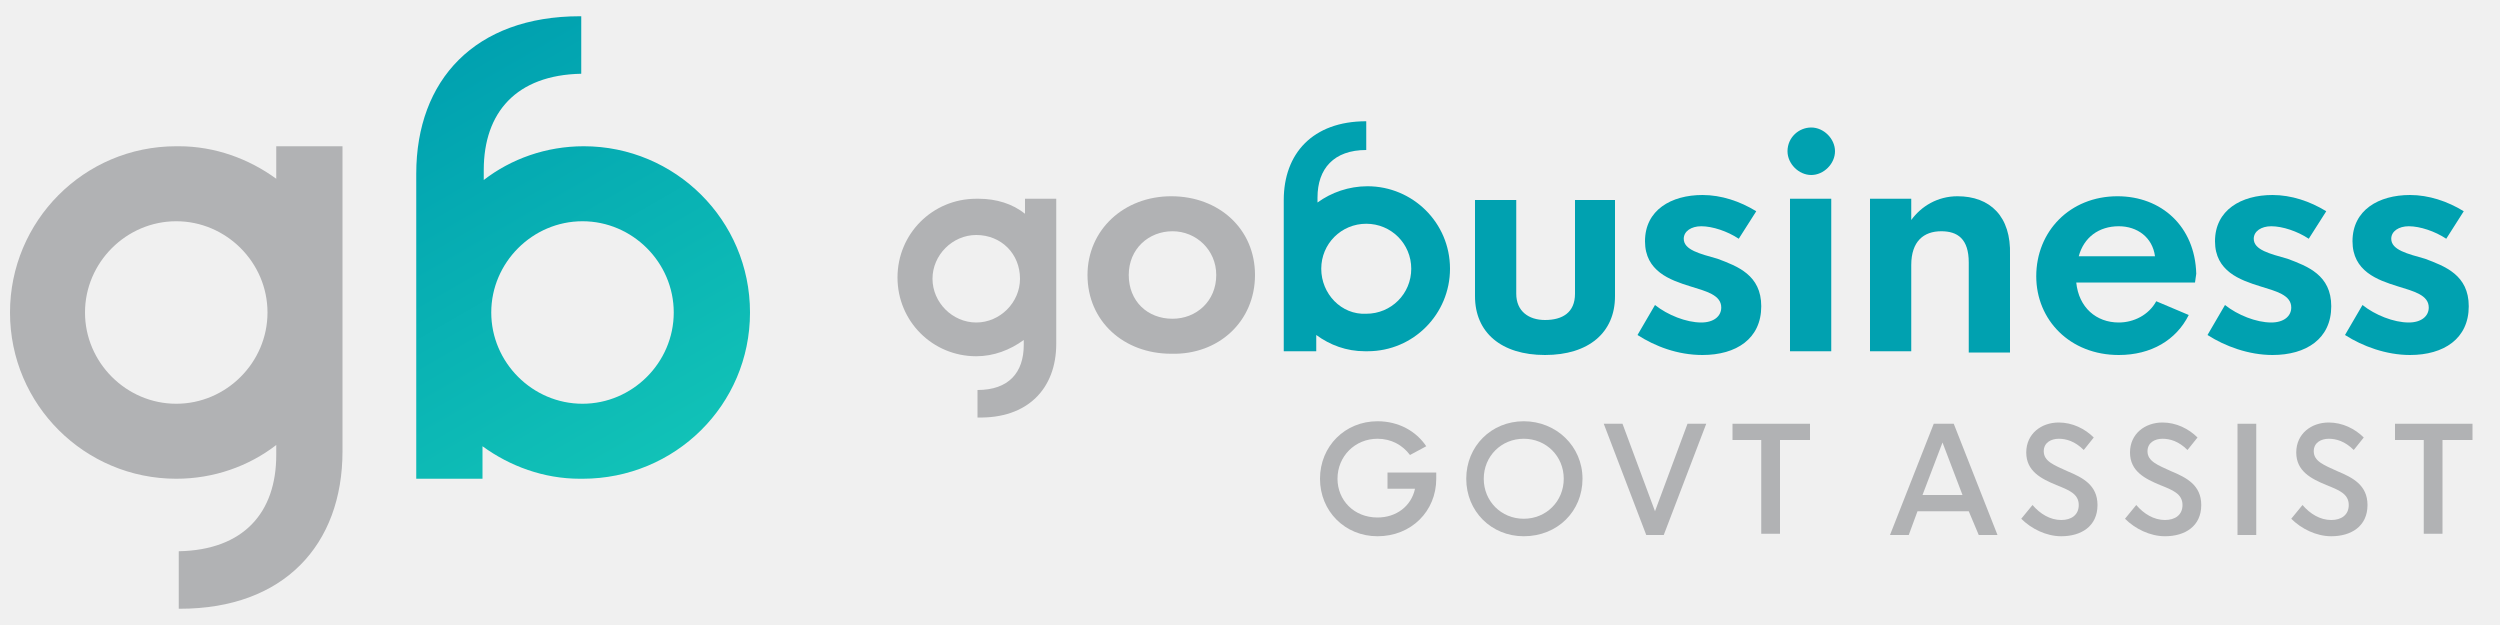
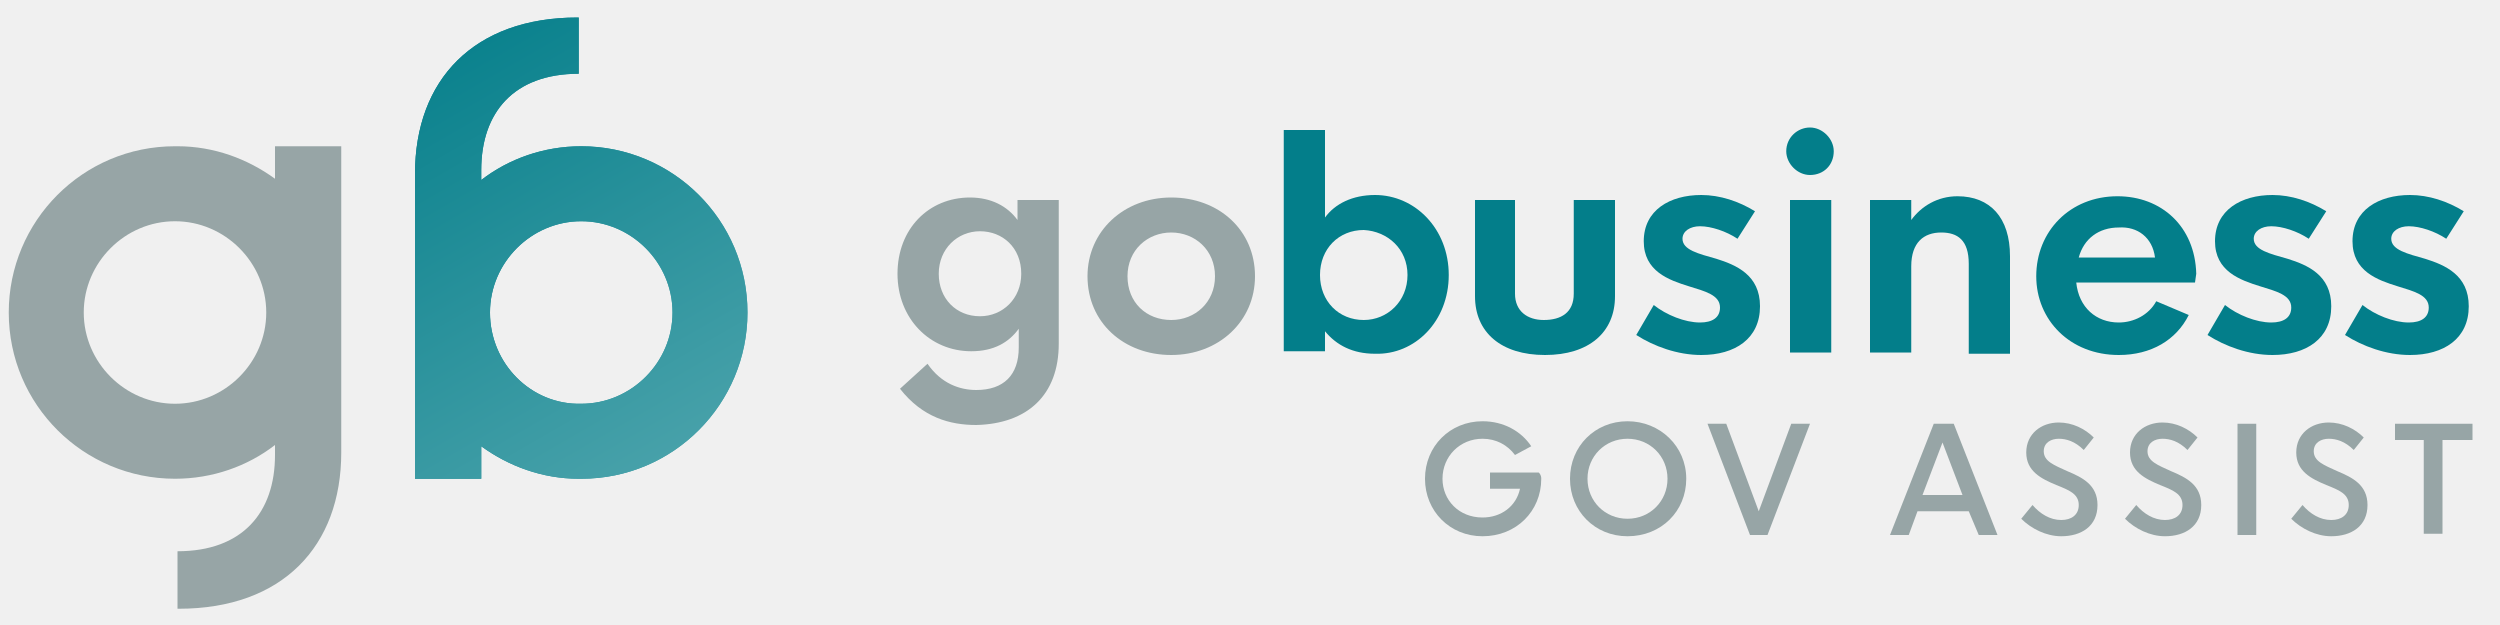
- <svg xmlns="http://www.w3.org/2000/svg" version="1.1" id="Layer_1" x="0px" y="0px" width="200px" height="50px" viewBox="0 0 200 50" style="enable-background:new 0 0 200 50;" xml:space="preserve">
+ <svg xmlns="http://www.w3.org/2000/svg" xmlns:xlink="http://www.w3.org/1999/xlink" version="1.1" id="Layer_1" x="0px" y="0px" width="200px" height="50px" viewBox="0 0 200 50" style="enable-background:new 0 0 200 50;" xml:space="preserve">
  <style type="text/css">
	.st0{fill:url(#SVGID_1_);}
- 	.st1{fill:#B1B2B4;}
- 	.st2{fill:#00A1B0;}
+ 	.st1{fill:#97A5A6;}
+ 	.st2{fill:#037E8A;}
+ 	.st3{fill:#BCC4CD;}
+ 	.st4{fill:#4FA5AD;}
+ 	.st5{fill:url(#SVGID_2_);}
+ 	.st6{fill:#FFFFFF;}
+ 	.st7{clip-path:url(#SVGID_5_);fill:url(#SVGID_6_);}
+ 	.st8{clip-path:url(#SVGID_9_);fill:url(#SVGID_10_);}
+ 	.st9{clip-path:url(#SVGID_13_);fill:url(#SVGID_14_);}
</style>
-   <linearGradient id="SVGID_1_" gradientUnits="userSpaceOnUse" x1="33.134" y1="6.455" x2="51.203" y2="37.752">
-     <stop offset="0" style="stop-color:#00A1B0" />
-     <stop offset="1" style="stop-color:#11C2B7" />
-   </linearGradient>
-   <path class="st0" d="M39.3,25c0-4,3.3-7.3,7.3-7.3c4,0,7.3,3.3,7.3,7.3c0,4-3.3,7.3-7.3,7.3C42.6,32.3,39.3,29,39.3,25 M33.3,13.9  v24.4h5.3v-2.6c2.2,1.6,4.9,2.6,7.8,2.6c0,0,0.1,0,0.1,0c0,0,0.1,0,0.1,0C54,38.3,60,32.4,60,25c0-7.4-6-13.3-13.3-13.3  c-3,0-5.8,1-8,2.7v-0.8c0-4.6,2.6-7.6,7.8-7.7V1.3c0,0,0,0-0.1,0C38,1.3,33.3,6.4,33.3,13.9" />
-   <path class="st1" d="M21.4,25c0,4-3.3,7.3-7.3,7.3c-4,0-7.3-3.3-7.3-7.3c0-4,3.3-7.3,7.3-7.3C18.1,17.7,21.4,21,21.4,25 M27.4,36.1  V11.7h-5.3v2.6c-2.2-1.6-4.9-2.6-7.8-2.6c0,0-0.1,0-0.1,0c0,0-0.1,0-0.1,0c-7.4,0-13.3,6-13.3,13.3c0,7.4,6,13.3,13.3,13.3  c3,0,5.8-1,8-2.7v0.8c0,4.6-2.6,7.6-7.8,7.7v4.6c0,0,0,0,0.1,0C22.7,48.7,27.4,43.6,27.4,36.1" />
-   <path class="st1" d="M97.3,22c0,2.1-1.6,3.5-3.5,3.5c-2,0-3.5-1.4-3.5-3.5c0-2.1,1.6-3.5,3.5-3.5C95.7,18.5,97.3,20,97.3,22   M100.4,22c0-3.7-2.9-6.3-6.7-6.3c-3.8,0-6.7,2.7-6.7,6.3c0,3.7,2.9,6.3,6.7,6.3C97.5,28.4,100.4,25.7,100.4,22" />
-   <path class="st2" d="M123.6,28.4c3.5,0,5.6-1.8,5.6-4.7v-7.7H126v7.5c0,1.5-1,2.1-2.4,2.1c-1.3,0-2.3-0.7-2.3-2.1v-7.5H118v7.7  C118,26.6,120.1,28.4,123.6,28.4" />
-   <path class="st2" d="M136.2,28.4c2.7,0,4.7-1.3,4.7-3.9c0-2.5-1.9-3.2-3.5-3.8c-1.4-0.4-2.7-0.7-2.7-1.6c0-0.6,0.6-1,1.4-1  c0.9,0,2.1,0.4,3,1l1.4-2.2c-1.3-0.8-2.8-1.3-4.3-1.3c-2.5,0-4.6,1.2-4.6,3.7c0,2.4,2,3.1,3.6,3.6c1.3,0.4,2.5,0.7,2.5,1.7  c0,0.7-0.6,1.2-1.6,1.2c-1.2,0-2.7-0.6-3.7-1.4l-1.4,2.4C132.4,27.7,134.2,28.4,136.2,28.4" />
-   <path class="st2" d="M146.5,15.9h-3.3v12.2h3.3V15.9z M146.8,12.1c0-1-0.9-1.9-1.9-1.9c-1,0-1.9,0.8-1.9,1.9c0,1,0.9,1.9,1.9,1.9  C145.9,14,146.8,13.1,146.8,12.1" />
-   <path class="st2" d="M156.6,15.7c-1.6,0-2.9,0.8-3.7,1.9v-1.7h-3.3v12.2h3.3v-6.9c0-1.9,1-2.7,2.4-2.7c1.3,0,2.2,0.6,2.2,2.5v7.2  h3.3v-7.8C160.9,17.3,159.2,15.7,156.6,15.7" />
-   <path class="st2" d="M172.4,20.5h-6.1c0.4-1.5,1.6-2.4,3.2-2.4C171,18.1,172.2,19,172.4,20.5 M175.7,21.9c-0.1-3.8-2.8-6.2-6.3-6.2  c-3.8,0-6.5,2.8-6.5,6.4c0,3.5,2.7,6.3,6.6,6.3c2.6,0,4.6-1.2,5.6-3.2l-2.6-1.1c-0.6,1.1-1.8,1.7-3,1.7c-1.8,0-3.2-1.2-3.4-3.2h9.5  L175.7,21.9z" />
-   <path class="st2" d="M181.8,28.4c2.7,0,4.7-1.3,4.7-3.9c0-2.5-1.9-3.2-3.5-3.8c-1.4-0.4-2.7-0.7-2.7-1.6c0-0.6,0.6-1,1.4-1  c0.9,0,2.1,0.4,3,1l1.4-2.2c-1.3-0.8-2.8-1.3-4.3-1.3c-2.5,0-4.6,1.2-4.6,3.7c0,2.4,2,3.1,3.6,3.6c1.3,0.4,2.5,0.7,2.5,1.7  c0,0.7-0.6,1.2-1.6,1.2c-1.2,0-2.7-0.6-3.7-1.4l-1.4,2.4C178,27.7,179.9,28.4,181.8,28.4" />
-   <path class="st2" d="M192.8,28.4c2.7,0,4.7-1.3,4.7-3.9c0-2.5-1.9-3.2-3.5-3.8c-1.4-0.4-2.7-0.7-2.7-1.6c0-0.6,0.6-1,1.4-1  c0.9,0,2.1,0.4,3,1l1.4-2.2c-1.3-0.8-2.8-1.3-4.3-1.3c-2.5,0-4.6,1.2-4.6,3.7c0,2.4,2,3.1,3.6,3.6c1.3,0.4,2.5,0.7,2.5,1.7  c0,0.7-0.6,1.2-1.6,1.2c-1.2,0-2.7-0.6-3.7-1.4l-1.4,2.4C189,27.7,190.9,28.4,192.8,28.4" />
-   <path class="st1" d="M81.6,22.3c0,1.9-1.6,3.5-3.5,3.5c-1.9,0-3.5-1.6-3.5-3.5c0-1.9,1.6-3.5,3.5-3.5C80.1,18.8,81.6,20.3,81.6,22.3   M84.5,27.5V15.9h-2.5v1.2c-1-0.8-2.3-1.2-3.7-1.2c0,0,0,0-0.1,0c0,0,0,0-0.1,0c-3.5,0-6.3,2.8-6.3,6.3c0,3.5,2.8,6.3,6.3,6.3  c1.4,0,2.7-0.5,3.8-1.3v0.4c0,2.2-1.2,3.6-3.7,3.6v2.2c0,0,0,0,0,0C82.2,33.5,84.5,31.1,84.5,27.5" />
-   <path class="st2" d="M105.7,21.5c0-2,1.6-3.6,3.6-3.6c2,0,3.6,1.6,3.6,3.6c0,2-1.6,3.6-3.6,3.6C107.3,25.2,105.7,23.5,105.7,21.5   M102.7,16v12.1h2.6v-1.3c1.1,0.8,2.4,1.3,3.9,1.3c0,0,0,0,0.1,0c0,0,0,0,0.1,0c3.7,0,6.6-3,6.6-6.6c0-3.7-3-6.6-6.6-6.6  c-1.5,0-2.9,0.5-4,1.3v-0.4c0-2.3,1.3-3.8,3.9-3.8V9.7c0,0,0,0,0,0C105,9.7,102.7,12.3,102.7,16" />
+   <g>
+     <defs>
+       <path id="SVGID_3_" d="M39.2,25c0-4,3.3-7.3,7.3-7.3c4,0,7.3,3.3,7.3,7.3c0,4-3.3,7.3-7.3,7.3C42.5,32.4,39.2,29.1,39.2,25     M33.2,13.9v24.4h5.3v-2.6c2.2,1.6,4.9,2.6,7.8,2.6c0,0,0.1,0,0.1,0c0,0,0.1,0,0.1,0c7.4,0,13.3-6,13.3-13.3    c0-7.4-6-13.3-13.3-13.3c-3,0-5.8,1-8,2.7v-0.8c0-4.6,2.6-7.7,7.8-7.7V1.4c0,0,0,0-0.1,0C37.9,1.4,33.2,6.4,33.2,13.9" />
+     </defs>
+     <linearGradient id="SVGID_1_" gradientUnits="userSpaceOnUse" x1="33.223" y1="19.858" x2="59.872" y2="19.858">
+       <stop offset="0" style="stop-color:#037E8A" />
+       <stop offset="1" style="stop-color:#4FA5AD" />
+     </linearGradient>
+     <use xlink:href="#SVGID_3_" style="overflow:visible;fill:url(#SVGID_1_);" />
+     <clipPath id="SVGID_2_">
+       <use xlink:href="#SVGID_3_" style="overflow:visible;" />
+     </clipPath>
+     <linearGradient id="SVGID_4_" gradientUnits="userSpaceOnUse" x1="-716.594" y1="312.653" x2="-716.071" y2="312.653" gradientTransform="matrix(43.4383 75.2374 75.2374 -43.4383 7639.656 67495.984)">
+       <stop offset="0" style="stop-color:#037E8A" />
+       <stop offset="1" style="stop-color:#4FA5AD" />
+     </linearGradient>
+     <polygon style="clip-path:url(#SVGID_2_);fill:url(#SVGID_4_);" points="53.2,-10.2 75.9,29.1 39.9,49.9 17.2,10.6  " />
+   </g>
+   <path class="st1" d="M21.3,25c0,4-3.3,7.3-7.3,7.3c-4,0-7.3-3.3-7.3-7.3c0-4,3.3-7.3,7.3-7.3C18,17.7,21.3,21,21.3,25 M27.3,36.2  V11.7H22v2.6c-2.2-1.6-4.9-2.6-7.8-2.6c0,0-0.1,0-0.1,0c0,0-0.1,0-0.1,0c-7.4,0-13.3,6-13.3,13.3c0,7.4,6,13.3,13.3,13.3  c3,0,5.8-1,8-2.7v0.8c0,4.6-2.6,7.7-7.8,7.7v4.6c0,0,0,0,0.1,0C22.6,48.7,27.3,43.7,27.3,36.2" />
+   <path class="st1" d="M81.7,21.9c0,2-1.5,3.4-3.3,3.4c-1.9,0-3.3-1.4-3.3-3.4c0-2,1.5-3.4,3.3-3.4C80.2,18.5,81.7,19.8,81.7,21.9   M84.7,27.5V16h-3.3v1.6c-0.8-1.1-2.1-1.8-3.8-1.8c-3.3,0-5.8,2.5-5.8,6.1c0,3.6,2.6,6.2,5.9,6.2c1.8,0,3-0.7,3.8-1.8v1.5  c0,2.2-1.2,3.4-3.4,3.4c-1.3,0-2.8-0.5-3.9-2.1L72,31.1c1.8,2.3,4,2.9,6.1,2.9C82.2,33.9,84.7,31.6,84.7,27.5" />
+   <path class="st1" d="M97.2,22.1c0,2.1-1.6,3.5-3.5,3.5c-2,0-3.5-1.4-3.5-3.5c0-2.1,1.6-3.5,3.5-3.5C95.6,18.6,97.2,20,97.2,22.1   M100.4,22.1c0-3.7-2.9-6.3-6.7-6.3c-3.8,0-6.7,2.7-6.7,6.3c0,3.7,2.9,6.3,6.7,6.3C97.5,28.4,100.4,25.7,100.4,22.1" />
+   <path class="st2" d="M112.6,22c0,2.1-1.6,3.6-3.5,3.6c-2,0-3.5-1.5-3.5-3.6c0-2.1,1.5-3.6,3.5-3.6C111,18.5,112.6,19.9,112.6,22   M115.9,22c0-3.7-2.7-6.4-5.9-6.4c-1.8,0-3.2,0.7-4,1.8l0-7h-3.3v17.7h3.3v-1.6c0.9,1.1,2.2,1.8,4,1.8  C113.2,28.4,115.9,25.7,115.9,22" />
+   <path class="st2" d="M123.6,28.4c3.5,0,5.6-1.8,5.6-4.7V16h-3.3v7.5c0,1.5-1,2.1-2.4,2.1c-1.3,0-2.3-0.7-2.3-2.1V16H118v7.7  C118,26.6,120.1,28.4,123.6,28.4" />
+   <path class="st2" d="M136.1,28.4c2.7,0,4.7-1.3,4.7-3.9c0-2.5-1.9-3.3-3.5-3.8c-1.4-0.4-2.7-0.7-2.7-1.6c0-0.6,0.6-1,1.4-1  c0.9,0,2.1,0.4,3,1l1.4-2.2c-1.3-0.8-2.8-1.3-4.3-1.3c-2.5,0-4.6,1.2-4.6,3.7c0,2.4,2,3.1,3.6,3.6c1.3,0.4,2.5,0.7,2.5,1.7  c0,0.8-0.6,1.2-1.6,1.2c-1.2,0-2.7-0.6-3.7-1.4l-1.4,2.4C132.3,27.7,134.2,28.4,136.1,28.4" />
+   <path class="st2" d="M146.5,16h-3.3v12.2h3.3V16z M146.7,12.1c0-1-0.9-1.9-1.9-1.9c-1,0-1.9,0.8-1.9,1.9c0,1,0.9,1.9,1.9,1.9  C145.9,14,146.7,13.2,146.7,12.1" />
+   <path class="st2" d="M156.6,15.7c-1.6,0-2.9,0.8-3.7,1.9V16h-3.3v12.2h3.3v-6.9c0-1.9,1-2.7,2.4-2.7c1.3,0,2.2,0.6,2.2,2.5v7.2h3.3  v-7.8C160.8,17.4,159.2,15.7,156.6,15.7" />
+   <path class="st2" d="M172.4,20.6h-6.1c0.4-1.5,1.6-2.4,3.2-2.4C171,18.1,172.2,19,172.4,20.6 M175.7,21.9c-0.1-3.8-2.8-6.2-6.3-6.2  c-3.8,0-6.5,2.8-6.5,6.4c0,3.5,2.7,6.3,6.6,6.3c2.6,0,4.6-1.2,5.6-3.2l-2.6-1.1c-0.6,1.1-1.8,1.7-3,1.7c-1.8,0-3.2-1.2-3.4-3.2h9.5  L175.7,21.9z" />
+   <path class="st2" d="M181.8,28.4c2.7,0,4.7-1.3,4.7-3.9c0-2.5-1.9-3.3-3.5-3.8c-1.4-0.4-2.7-0.7-2.7-1.6c0-0.6,0.6-1,1.4-1  c0.9,0,2.1,0.4,3,1l1.4-2.2c-1.3-0.8-2.8-1.3-4.3-1.3c-2.5,0-4.6,1.2-4.6,3.7c0,2.4,2,3.1,3.6,3.6c1.3,0.4,2.5,0.7,2.5,1.7  c0,0.8-0.6,1.2-1.6,1.2c-1.2,0-2.7-0.6-3.7-1.4l-1.4,2.4C178,27.7,179.9,28.4,181.8,28.4" />
+   <path class="st2" d="M192.8,28.4c2.7,0,4.7-1.3,4.7-3.9c0-2.5-1.9-3.3-3.5-3.8c-1.4-0.4-2.7-0.7-2.7-1.6c0-0.6,0.6-1,1.4-1  c0.9,0,2.1,0.4,3,1l1.4-2.2c-1.3-0.8-2.8-1.3-4.3-1.3c-2.5,0-4.6,1.2-4.6,3.7c0,2.4,2,3.1,3.6,3.6c1.3,0.4,2.5,0.7,2.5,1.7  c0,0.8-0.6,1.2-1.6,1.2c-1.2,0-2.7-0.6-3.7-1.4l-1.4,2.4C189,27.7,190.9,28.4,192.8,28.4" />
  <g>
    <g>
      <g>
        <g>
          <g>
-             <path class="st1" d="M114.9,38.3c0,2.6-2,4.6-4.7,4.6c-2.6,0-4.6-2-4.6-4.6s2-4.6,4.6-4.6c1.7,0,3.1,0.8,3.9,2l-1.3,0.7       c-0.6-0.8-1.5-1.3-2.6-1.3c-1.8,0-3.2,1.4-3.2,3.2c0,1.7,1.3,3.1,3.2,3.1c1.5,0,2.7-0.9,3-2.3H111v-1.3h3.9       C114.9,38,114.9,38.2,114.9,38.3z" />
-             <path class="st1" d="M117.3,38.3c0-2.6,2-4.6,4.6-4.6c2.6,0,4.7,2,4.7,4.6s-2,4.6-4.7,4.6C119.3,42.9,117.3,40.9,117.3,38.3z        M125.1,38.3c0-1.8-1.4-3.2-3.2-3.2c-1.8,0-3.2,1.4-3.2,3.2s1.4,3.2,3.2,3.2C123.7,41.5,125.1,40.1,125.1,38.3z" />
-             <path class="st1" d="M136.5,33.9l-3.4,8.9h-1.4l-3.4-8.9h1.5l2.6,7l2.6-7H136.5z" />
-             <path class="st1" d="M144.7,35.2h-2.3v7.5h-1.5v-7.5h-2.3v-1.3h6.2V35.2z" />
+             <path class="st1" d="M123.3,38.3c0,2.6-2,4.6-4.7,4.6c-2.6,0-4.6-2-4.6-4.6s2-4.6,4.6-4.6c1.7,0,3.1,0.8,3.9,2l-1.3,0.7       c-0.6-0.8-1.5-1.3-2.6-1.3c-1.8,0-3.2,1.4-3.2,3.2c0,1.7,1.3,3.1,3.2,3.1c1.5,0,2.7-0.9,3-2.3h-2.4v-1.3h3.9       C123.3,38,123.3,38.2,123.3,38.3z" />
+             <path class="st1" d="M125.6,38.3c0-2.6,2-4.6,4.6-4.6c2.6,0,4.7,2,4.7,4.6s-2,4.6-4.7,4.6C127.6,42.9,125.6,40.9,125.6,38.3z        M133.4,38.3c0-1.8-1.4-3.2-3.2-3.2c-1.8,0-3.2,1.4-3.2,3.2s1.4,3.2,3.2,3.2C132,41.5,133.4,40.1,133.4,38.3z" />
+             <path class="st1" d="M144.8,33.9l-3.4,8.9h-1.4l-3.4-8.9h1.5l2.6,7l2.6-7H144.8z" />
            <path class="st1" d="M157.5,40.9h-4.1l-0.7,1.9h-1.5l3.5-8.9h1.6l3.5,8.9h-1.5L157.5,40.9z M157,39.6l-1.6-4.2l-1.6,4.2H157z" />
            <path class="st1" d="M161.7,41.5l0.9-1.1c0.6,0.7,1.4,1.2,2.3,1.2c0.8,0,1.4-0.4,1.4-1.2c0-0.9-0.8-1.2-1.8-1.6       c-1.2-0.5-2.4-1.1-2.4-2.6c0-1.5,1.2-2.4,2.6-2.4c1.1,0,2.1,0.5,2.8,1.2l-0.8,1c-0.7-0.7-1.4-0.9-2-0.9c-0.6,0-1.2,0.3-1.2,1       c0,0.8,0.8,1.1,1.9,1.6c1.2,0.5,2.4,1.1,2.4,2.7c0,1.7-1.3,2.5-2.9,2.5C163.7,42.9,162.5,42.3,161.7,41.5z" />
            <path class="st1" d="M170,41.5l0.9-1.1c0.6,0.7,1.4,1.2,2.3,1.2c0.8,0,1.4-0.4,1.4-1.2c0-0.9-0.8-1.2-1.8-1.6       c-1.2-0.5-2.4-1.1-2.4-2.6c0-1.5,1.2-2.4,2.6-2.4c1.1,0,2.1,0.5,2.8,1.2l-0.8,1c-0.7-0.7-1.4-0.9-2-0.9c-0.6,0-1.2,0.3-1.2,1       c0,0.8,0.8,1.1,1.9,1.6c1.2,0.5,2.4,1.1,2.4,2.7c0,1.7-1.3,2.5-2.9,2.5C172,42.9,170.8,42.3,170,41.5z" />
            <path class="st1" d="M179,33.9h1.5v8.9H179V33.9z" />
            <path class="st1" d="M183.3,41.5l0.9-1.1c0.6,0.7,1.4,1.2,2.3,1.2c0.8,0,1.4-0.4,1.4-1.2c0-0.9-0.8-1.2-1.8-1.6       c-1.2-0.5-2.4-1.1-2.4-2.6c0-1.5,1.2-2.4,2.6-2.4c1.1,0,2.1,0.5,2.8,1.2l-0.8,1c-0.7-0.7-1.4-0.9-2-0.9c-0.6,0-1.2,0.3-1.2,1       c0,0.8,0.8,1.1,1.9,1.6c1.2,0.5,2.4,1.1,2.4,2.7c0,1.7-1.3,2.5-2.9,2.5C185.3,42.9,184.1,42.3,183.3,41.5z" />
            <path class="st1" d="M197.7,35.2h-2.3v7.5h-1.5v-7.5h-2.3v-1.3h6.2V35.2z" />
          </g>
        </g>
      </g>
    </g>
  </g>
</svg>
